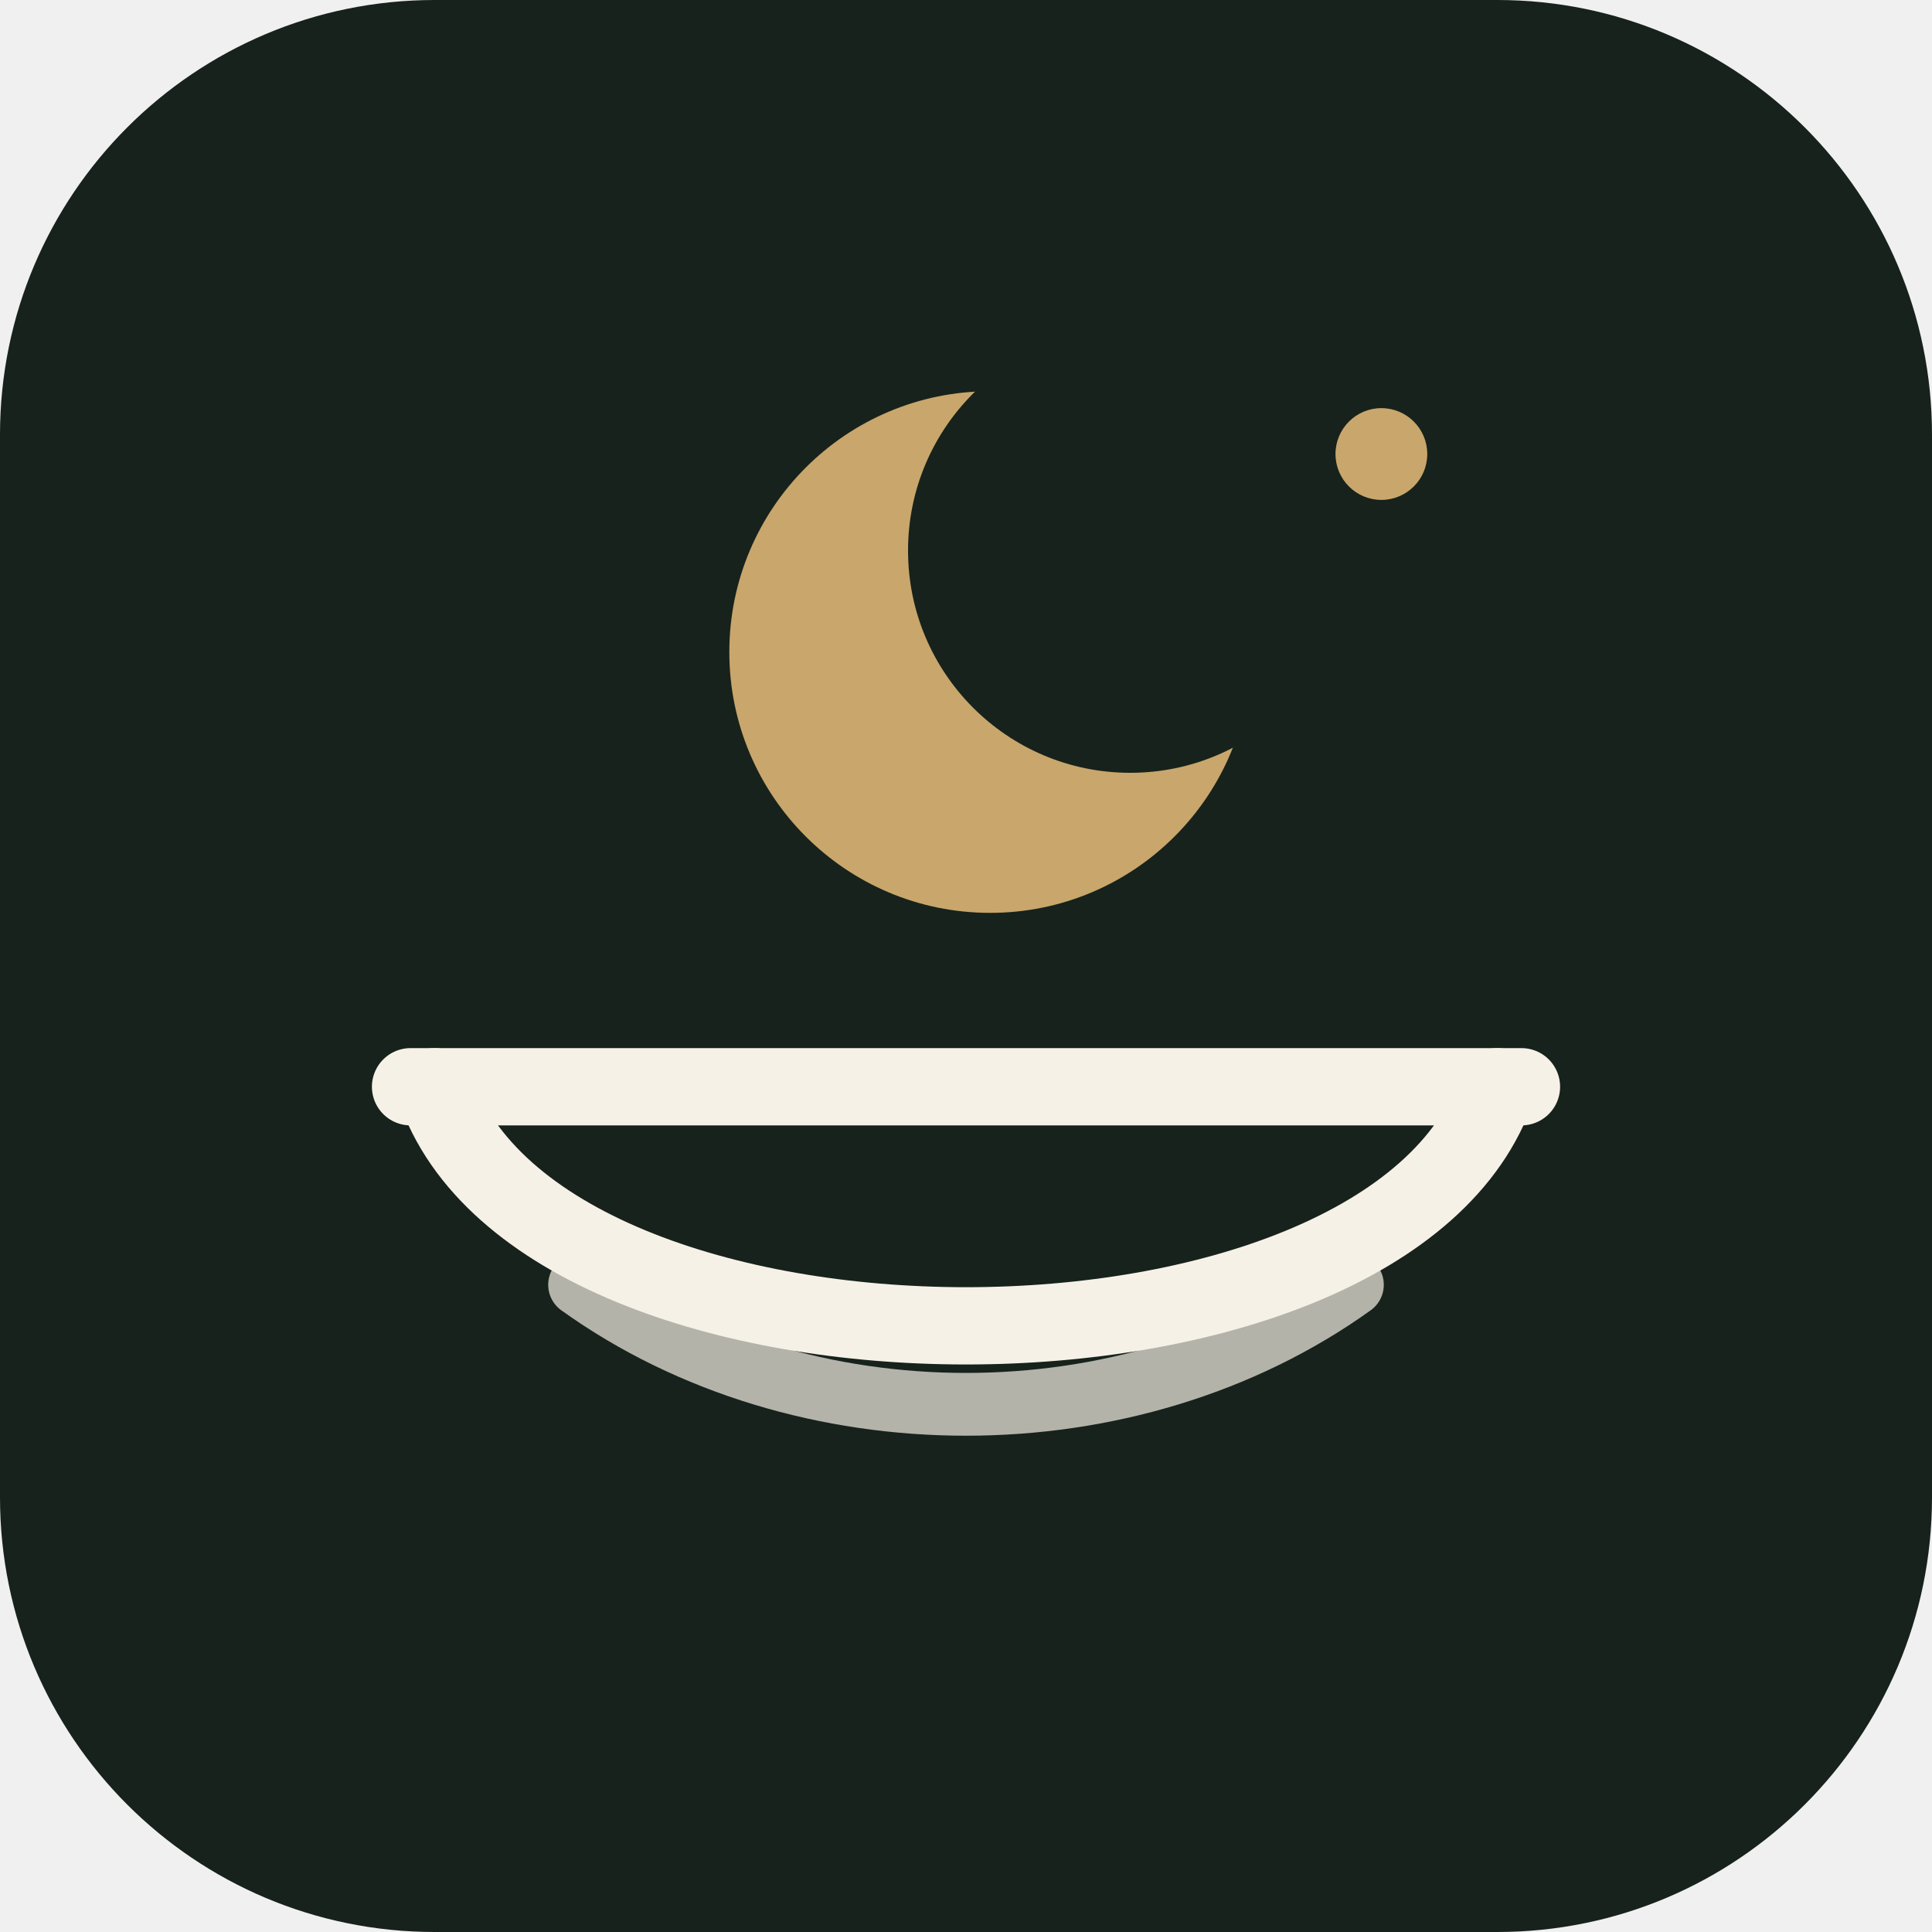
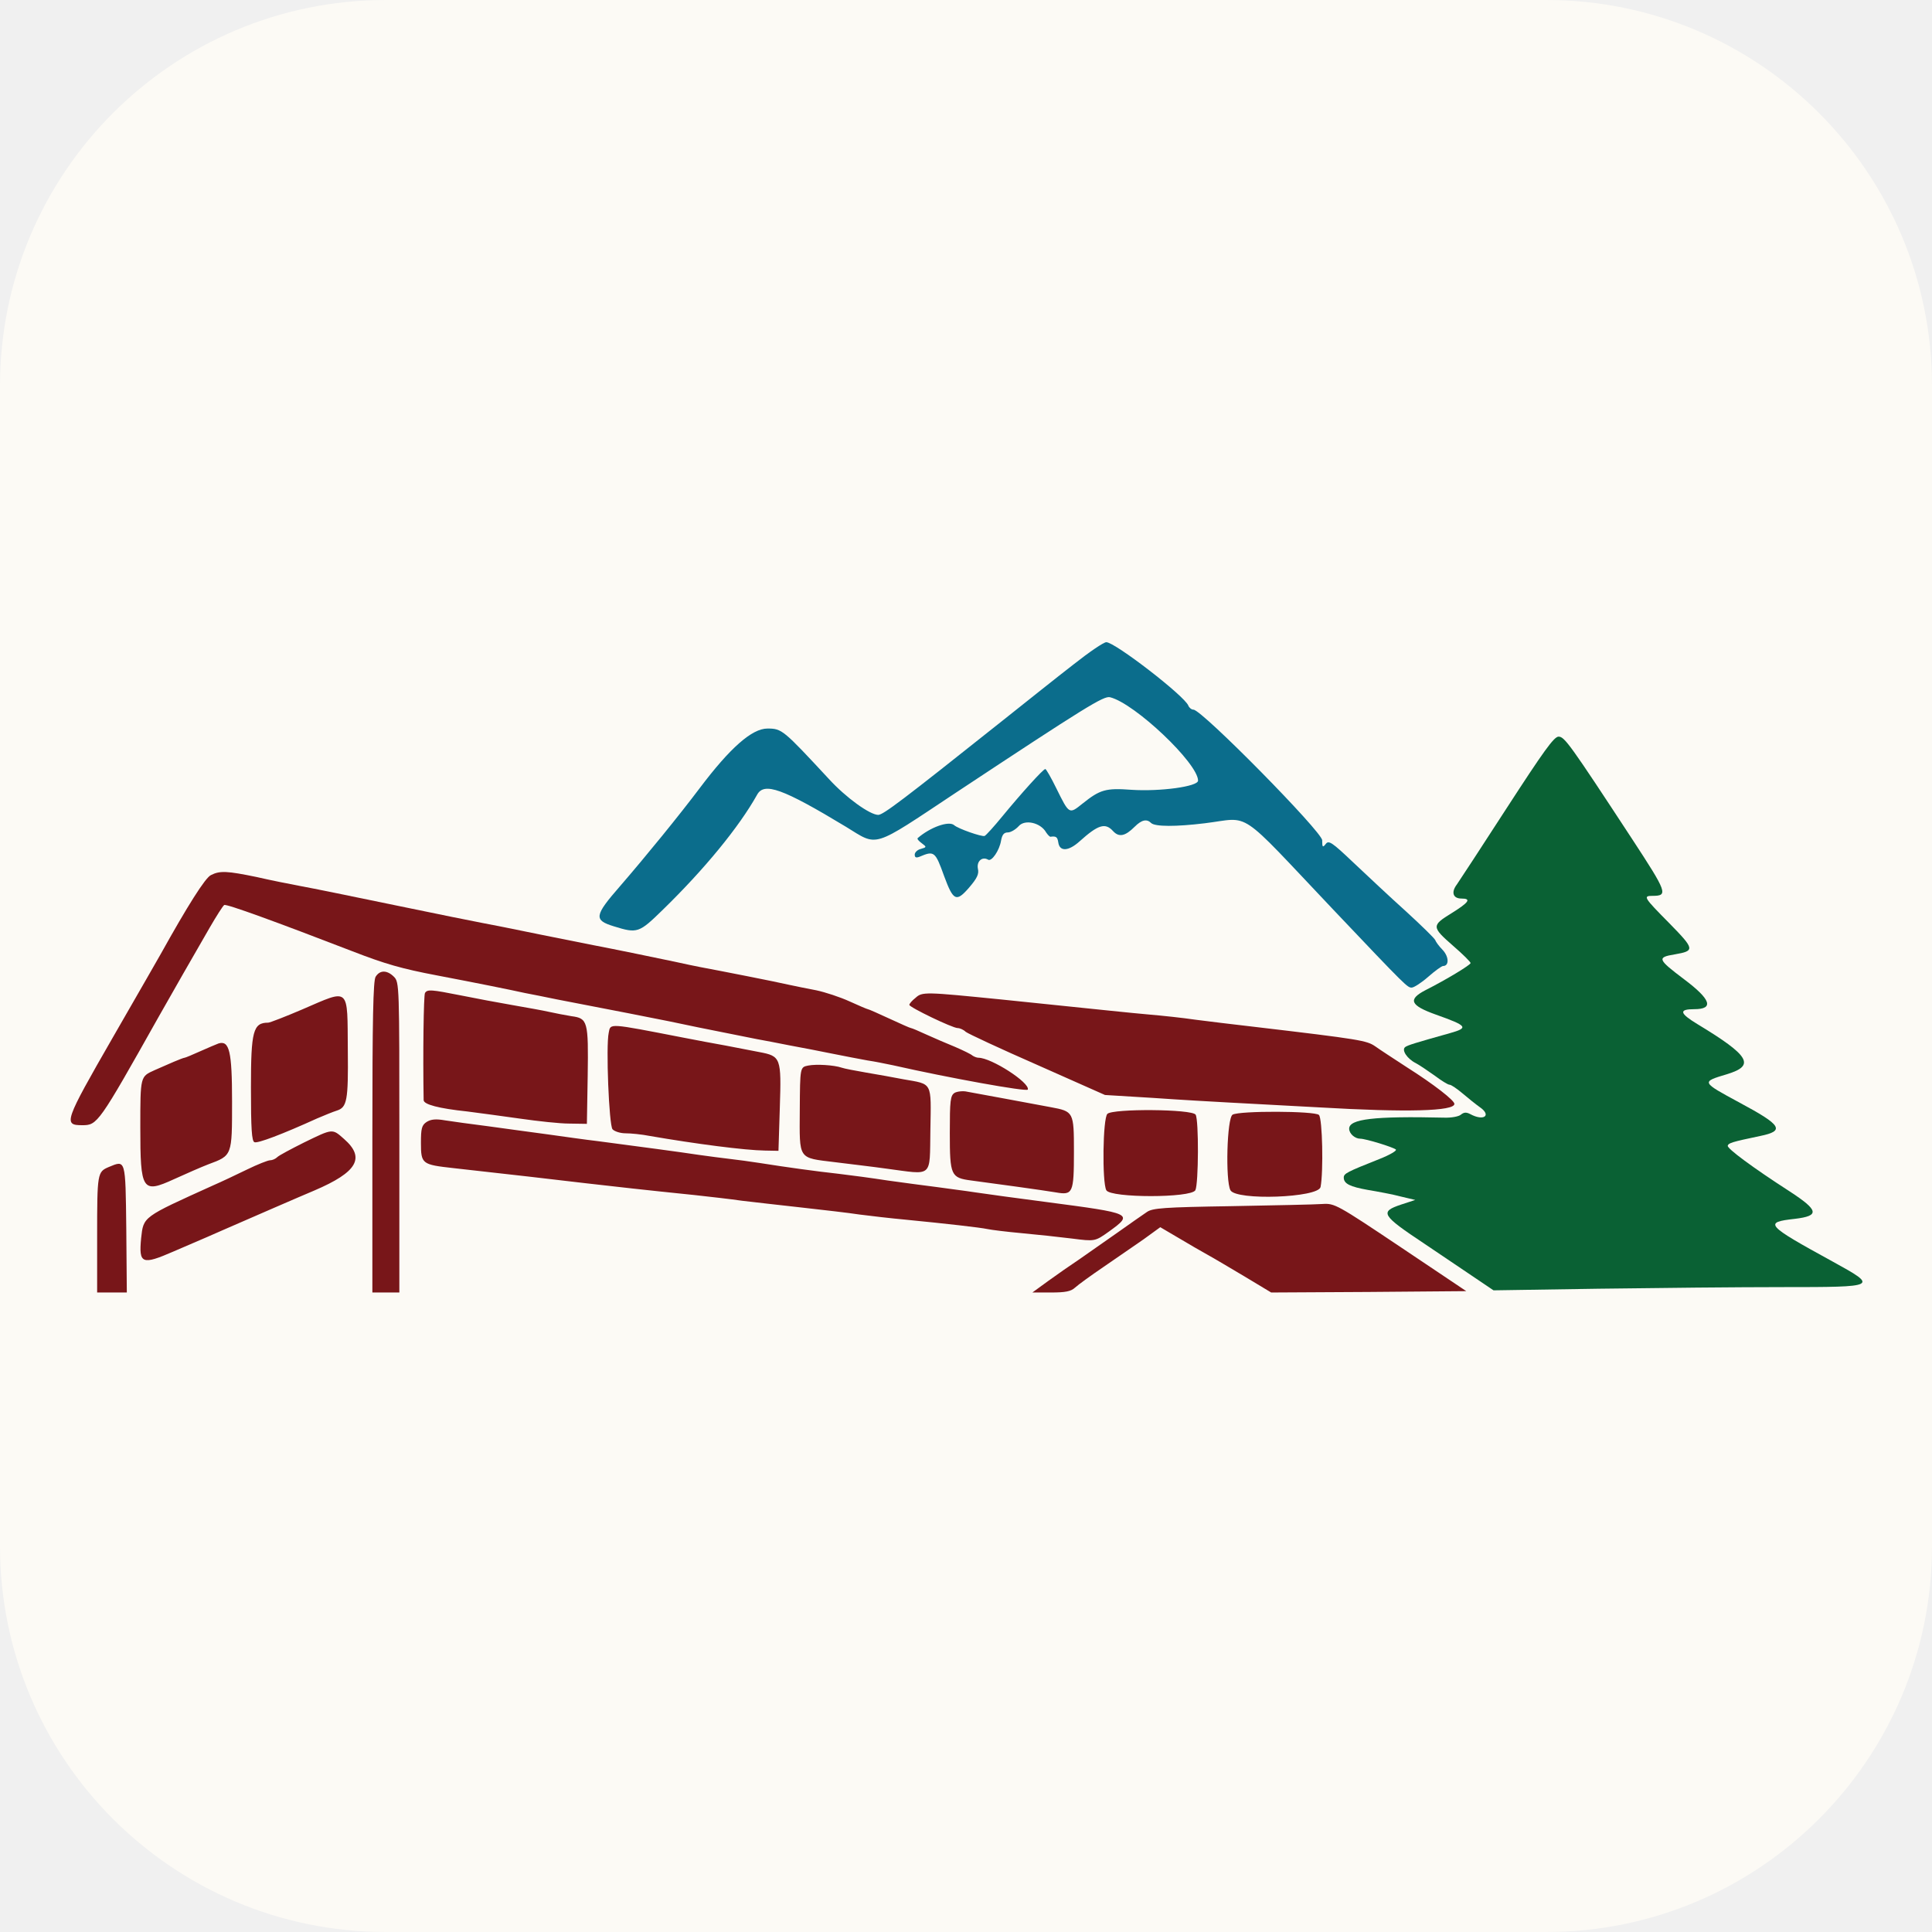
- <svg xmlns="http://www.w3.org/2000/svg" viewBox="0 0 40 40" fill="none">
-   <rect width="40" height="40" rx="9" fill="#17221c" />
-   <mask id="m">
-     <rect width="40" height="40" fill="#fff" />
-     <circle cx="23.4" cy="11.4" r="4.6" fill="#000" />
-   </mask>
-   <circle cx="20.5" cy="13.5" r="5.4" fill="#c9a66b" mask="url(#m)" />
-   <circle cx="28.6" cy="9.4" r="0.95" fill="#c9a66b" />
-   <path d="M8.5 22.5h23" stroke="#f6f1e7" stroke-width="1.6" stroke-linecap="round" />
-   <path d="M9 22.5c2.2 6.6 19.8 6.6 22 0" stroke="#f6f1e7" stroke-width="1.6" stroke-linecap="round" />
-   <path d="M12 26.6c4.6 3.3 11.4 3.3 16 0" stroke="#f6f1e7" stroke-width="1.3" stroke-linecap="round" stroke-opacity="0.7" />
+ <svg xmlns="http://www.w3.org/2000/svg" viewBox="-17 -233 716 716">
+   <rect x="-17" y="-233" width="716" height="716" rx="143" fill="#fcfaf5" />
+   <g transform="translate(0 246) scale(.1 -.1)">
+     <path fill="#0b6d8c" d="M3809 2328 c-57 -44 -176 -139 -264 -209 -372 -296 -441 -348 -460 -349 -31 0 -120 64 -183 133 -170 183 -174 187 -228 187 -57 0 -138 -71 -251 -221 -76 -101 -199 -252 -295 -363 -96 -110 -98 -126 -23 -149 87 -27 93 -25 181 61 155 151 283 307 350 427 26 47 94 23 329 -119 121 -74 92 -83 407 126 484 320 549 360 572 354 92 -23 326 -245 326 -309 0 -22 -141 -41 -247 -34 -95 7 -116 1 -181 -51 -50 -40 -49 -41 -97 56 -19 39 -38 72 -41 72 -8 0 -89 -90 -159 -175 -31 -38 -61 -71 -66 -73 -10 -4 -99 27 -113 40 -20 17 -89 -8 -135 -48 -3 -3 4 -11 15 -19 19 -14 18 -15 -3 -21 -13 -3 -23 -13 -23 -21 0 -11 5 -13 18 -8 54 23 58 20 91 -72 34 -92 45 -97 92 -43 30 35 38 51 33 71 -5 27 16 46 38 33 13 -8 42 34 48 71 4 22 11 30 25 30 11 0 29 11 40 23 23 27 82 13 102 -23 6 -9 13 -16 16 -16 21 3 26 -1 29 -21 5 -35 38 -33 79 4 69 62 95 70 124 38 22 -24 45 -19 80 16 26 26 45 30 61 14 14 -14 93 -14 199 -1 174 21 115 61 475 -319 275 -290 276 -290 292 -290 8 0 36 18 61 40 25 22 50 40 55 40 23 0 22 34 -1 59 -14 14 -26 31 -28 37 -2 6 -51 54 -109 107 -58 52 -145 134 -195 181 -79 75 -91 83 -102 68 -11 -14 -13 -12 -13 14 0 31 -446 484 -477 484 -7 0 -16 7 -19 15 -14 36 -272 235 -304 235 -10 0 -64 -37 -121 -82z" />
+     <path fill="#781619" d="M612 1547 c-21 -9 -88 -116 -186 -292 -35 -62 -50 -87 -178 -310 -180 -313 -184 -325 -113 -325 56 0 60 5 282 400 35 62 144 253 190 332 25 43 49 81 54 84 8 5 194 -63 474 -171 121 -47 183 -65 315 -90 152 -29 266 -52 325 -65 22 -4 76 -15 120 -24 213 -41 356 -69 415 -81 56 -12 123 -26 325 -66 22 -4 76 -14 120 -23 44 -8 116 -22 160 -31 44 -9 103 -20 130 -25 28 -4 70 -13 95 -18 203 -46 495 -99 499 -90 9 25 -135 118 -183 118 -6 0 -16 4 -22 8 -5 5 -34 19 -64 32 -30 12 -78 33 -107 46 -28 13 -54 24 -57 24 -3 0 -39 16 -80 35 -41 19 -77 35 -80 35 -2 0 -33 13 -68 29 -35 16 -90 34 -123 41 -33 6 -80 16 -104 21 -42 10 -261 53 -326 65 -16 3 -59 12 -95 20 -57 12 -226 47 -300 61 -14 3 -104 21 -200 40 -96 20 -193 39 -215 43 -22 4 -166 33 -320 65 -154 32 -311 64 -350 71 -38 7 -113 22 -165 34 -107 22 -135 24 -168 7z M1222 1170 c-9 -15 -12 -154 -12 -595 l0 -575 50 0 50 0 0 575 c0 562 0 575 -20 595 -25 25 -52 26 -68 0z M1405 1110 c-5 -8 -8 -225 -5 -397 0 -16 56 -31 161 -42 46 -6 136 -18 199 -27 63 -9 144 -18 180 -18 l65 -1 3 178 c3 203 0 213 -60 221 -24 4 -61 11 -83 16 -22 5 -83 16 -135 25 -52 9 -138 25 -192 36 -111 22 -124 23 -133 9z M3223 1092 c-13 -10 -23 -22 -23 -26 0 -9 160 -86 179 -86 8 0 22 -6 30 -14 9 -7 129 -63 266 -123 l250 -111 180 -11 c99 -7 225 -14 280 -17 55 -3 206 -11 335 -18 325 -19 500 -14 500 13 0 13 -77 73 -175 135 -49 32 -103 67 -118 78 -32 22 -54 26 -452 73 -71 8 -168 20 -215 26 -47 7 -123 15 -170 19 -79 7 -142 14 -550 56 -281 28 -292 29 -317 6z M950 1049 c-63 -27 -120 -49 -126 -49 -56 0 -64 -31 -64 -240 0 -155 3 -199 13 -203 12 -5 102 29 232 88 28 12 60 25 73 29 38 12 43 37 41 223 -2 239 10 229 -169 152z M2086 963 c-11 -49 1 -343 14 -358 7 -8 29 -15 48 -15 20 0 61 -4 91 -10 168 -29 351 -53 426 -54 l50 -1 5 160 c6 185 4 191 -76 206 -27 5 -83 16 -124 24 -41 7 -113 21 -160 30 -278 54 -267 53 -274 18z M640 923 c-8 -3 -39 -16 -68 -29 -29 -13 -55 -24 -58 -24 -3 0 -21 -7 -40 -15 -19 -8 -51 -22 -71 -31 -53 -24 -53 -21 -53 -212 0 -235 7 -246 125 -192 44 20 101 45 127 55 89 33 88 31 88 233 0 186 -10 227 -50 215z M2825 841 c-30 -6 -30 -6 -31 -164 -1 -187 -8 -177 130 -194 55 -7 142 -17 191 -24 175 -23 160 -37 163 143 3 181 9 169 -99 188 -35 7 -98 18 -139 25 -41 7 -82 15 -90 18 -29 10 -95 14 -125 8z M3368 740 c-16 -10 -18 -28 -18 -149 0 -158 4 -166 80 -176 84 -11 265 -36 313 -44 63 -11 67 -3 67 151 0 148 -1 149 -87 165 -108 20 -241 45 -308 57 -16 4 -38 1 -47 -4z M3934 662 c-17 -16 -20 -253 -4 -283 16 -29 314 -29 330 0 12 24 13 261 1 280 -13 21 -307 23 -327 3z M4398 659 c-21 -12 -27 -244 -8 -280 21 -39 326 -28 334 12 11 57 7 254 -6 267 -15 15 -295 16 -320 1z M1411 632 c-18 -12 -21 -24 -21 -77 0 -79 4 -81 120 -94 225 -25 364 -41 490 -56 132 -15 200 -23 405 -44 55 -6 134 -15 175 -21 41 -5 140 -16 220 -25 80 -9 177 -20 215 -26 39 -5 115 -14 170 -19 153 -15 277 -29 305 -35 14 -3 70 -10 125 -15 55 -5 139 -14 187 -20 86 -11 86 -11 138 26 91 66 89 67 -230 109 -107 14 -226 30 -265 36 -38 6 -104 14 -145 20 -41 5 -122 16 -180 24 -58 9 -140 20 -183 25 -82 9 -191 24 -292 40 -33 5 -82 12 -110 15 -27 3 -79 10 -115 15 -65 10 -223 31 -375 51 -44 5 -127 17 -185 25 -58 8 -157 21 -220 30 -63 8 -136 18 -161 22 -34 6 -52 4 -68 -6z M957 556 c-48 -24 -93 -48 -99 -54 -7 -7 -19 -12 -27 -12 -8 0 -46 -15 -85 -34 -39 -19 -96 -46 -126 -59 -263 -119 -258 -115 -267 -196 -9 -95 3 -100 120 -49 124 53 146 63 187 81 64 28 294 128 335 145 159 68 190 121 110 191 -44 39 -41 39 -148 -13z M233 465 c-42 -18 -43 -22 -43 -256 l0 -209 55 0 55 0 -2 237 c-3 260 -2 254 -65 228z M4395 320 c-252 -4 -294 -7 -315 -22 -14 -9 -63 -44 -110 -77 -47 -33 -110 -77 -140 -98 -30 -20 -82 -56 -115 -80 l-59 -43 69 0 c53 0 74 4 89 18 12 11 59 45 106 77 47 32 113 78 148 102 l62 45 68 -40 c37 -22 85 -50 107 -62 22 -12 84 -49 138 -81 l98 -59 361 2 362 3 -243 163 c-236 158 -245 163 -290 160 -25 -2 -177 -5 -336 -8z" />
+     <path fill="#0a6134" d="M5415 1797 c-93 -144 -177 -272 -186 -285 -22 -29 -14 -52 17 -52 38 0 28 -14 -36 -54 -75 -46 -75 -51 5 -121 36 -31 65 -60 65 -64 0 -7 -89 -61 -168 -101 -65 -34 -56 -56 39 -90 118 -42 123 -49 52 -69 -121 -34 -159 -45 -166 -52 -13 -11 8 -43 40 -59 15 -8 47 -30 71 -47 24 -18 48 -33 54 -33 6 0 28 -15 48 -32 21 -18 50 -41 64 -51 45 -31 15 -53 -35 -26 -15 8 -24 7 -35 -2 -8 -7 -36 -12 -62 -11 -261 6 -352 -5 -352 -41 0 -18 21 -37 41 -37 20 0 121 -31 132 -40 5 -4 -22 -20 -60 -35 -121 -48 -133 -54 -133 -69 0 -23 23 -34 90 -46 36 -6 90 -16 120 -24 l55 -13 -52 -17 c-81 -27 -74 -39 87 -146 52 -35 131 -88 175 -118 l80 -54 389 6 c214 3 521 6 683 6 353 0 355 1 186 94 -250 137 -258 146 -141 159 92 11 89 31 -20 102 -138 89 -232 159 -229 169 3 10 15 14 120 36 93 19 80 40 -75 123 -144 78 -144 77 -48 106 106 32 85 68 -110 186 -66 40 -69 55 -11 55 74 0 62 36 -38 111 -98 74 -101 81 -35 92 76 13 75 19 -19 115 -96 97 -99 102 -62 102 58 0 53 13 -76 210 -232 354 -251 380 -273 380 -17 0 -56 -55 -191 -263z" />
+   </g>
</svg>
